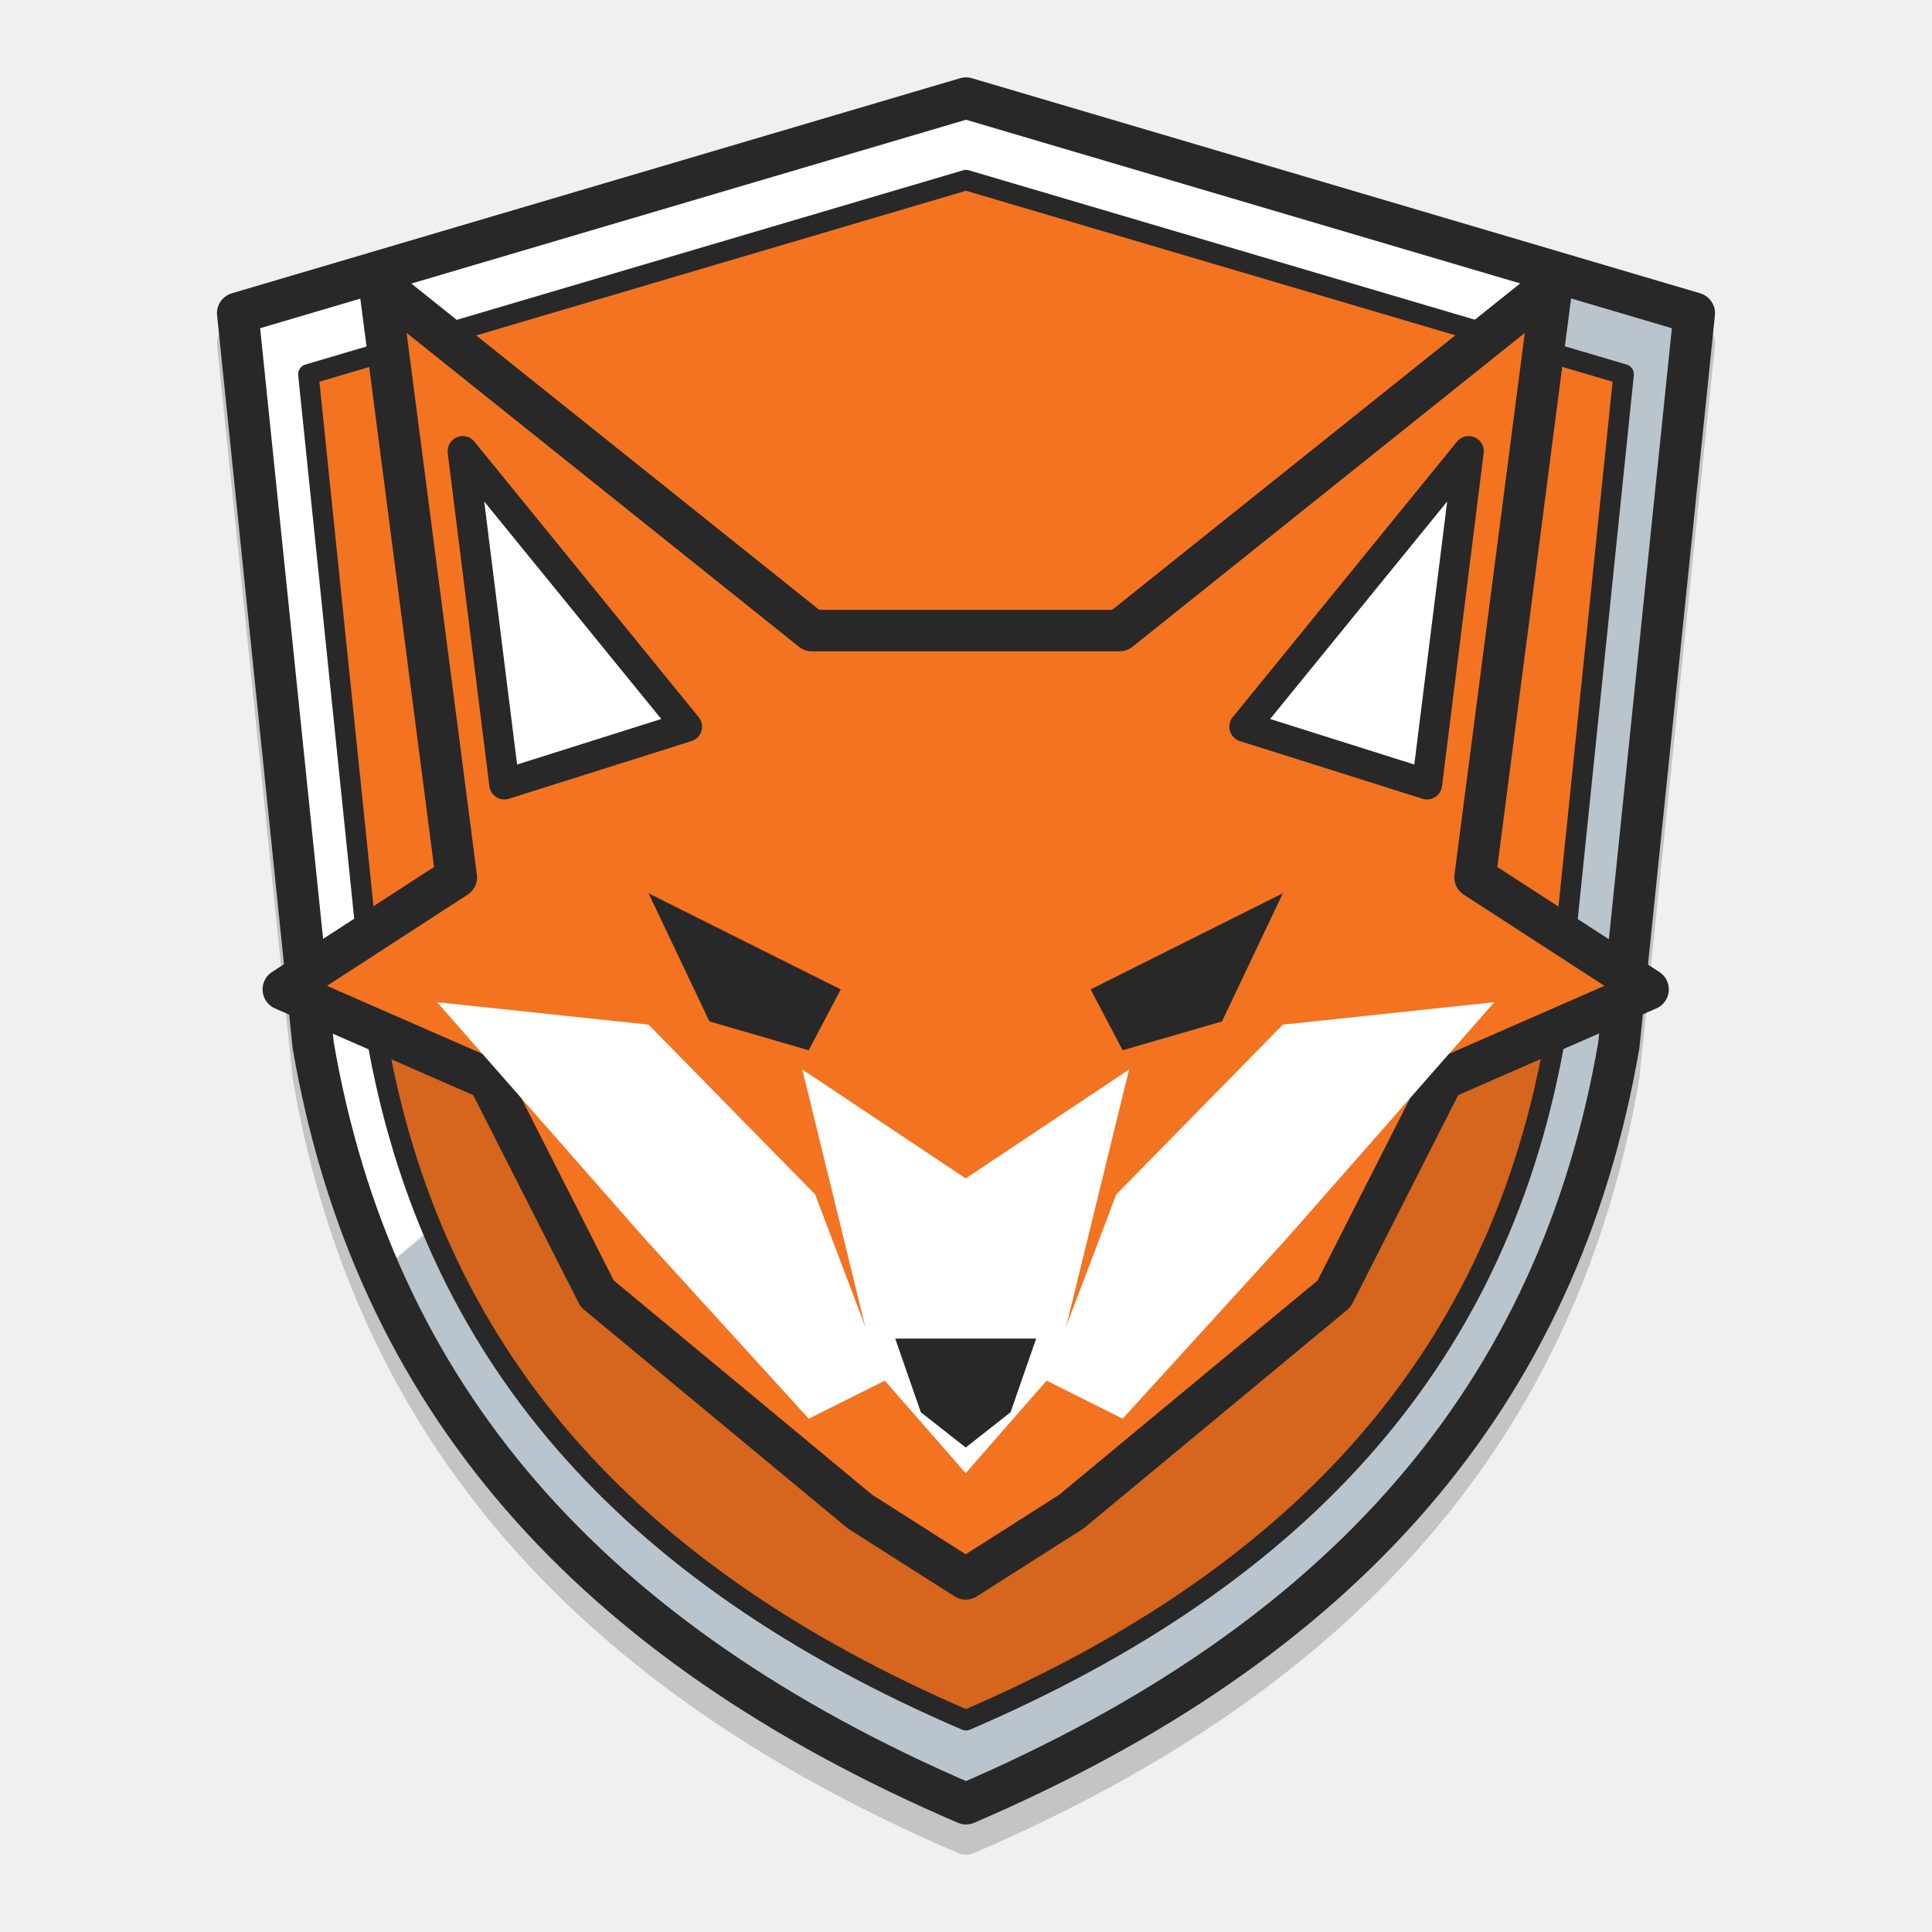
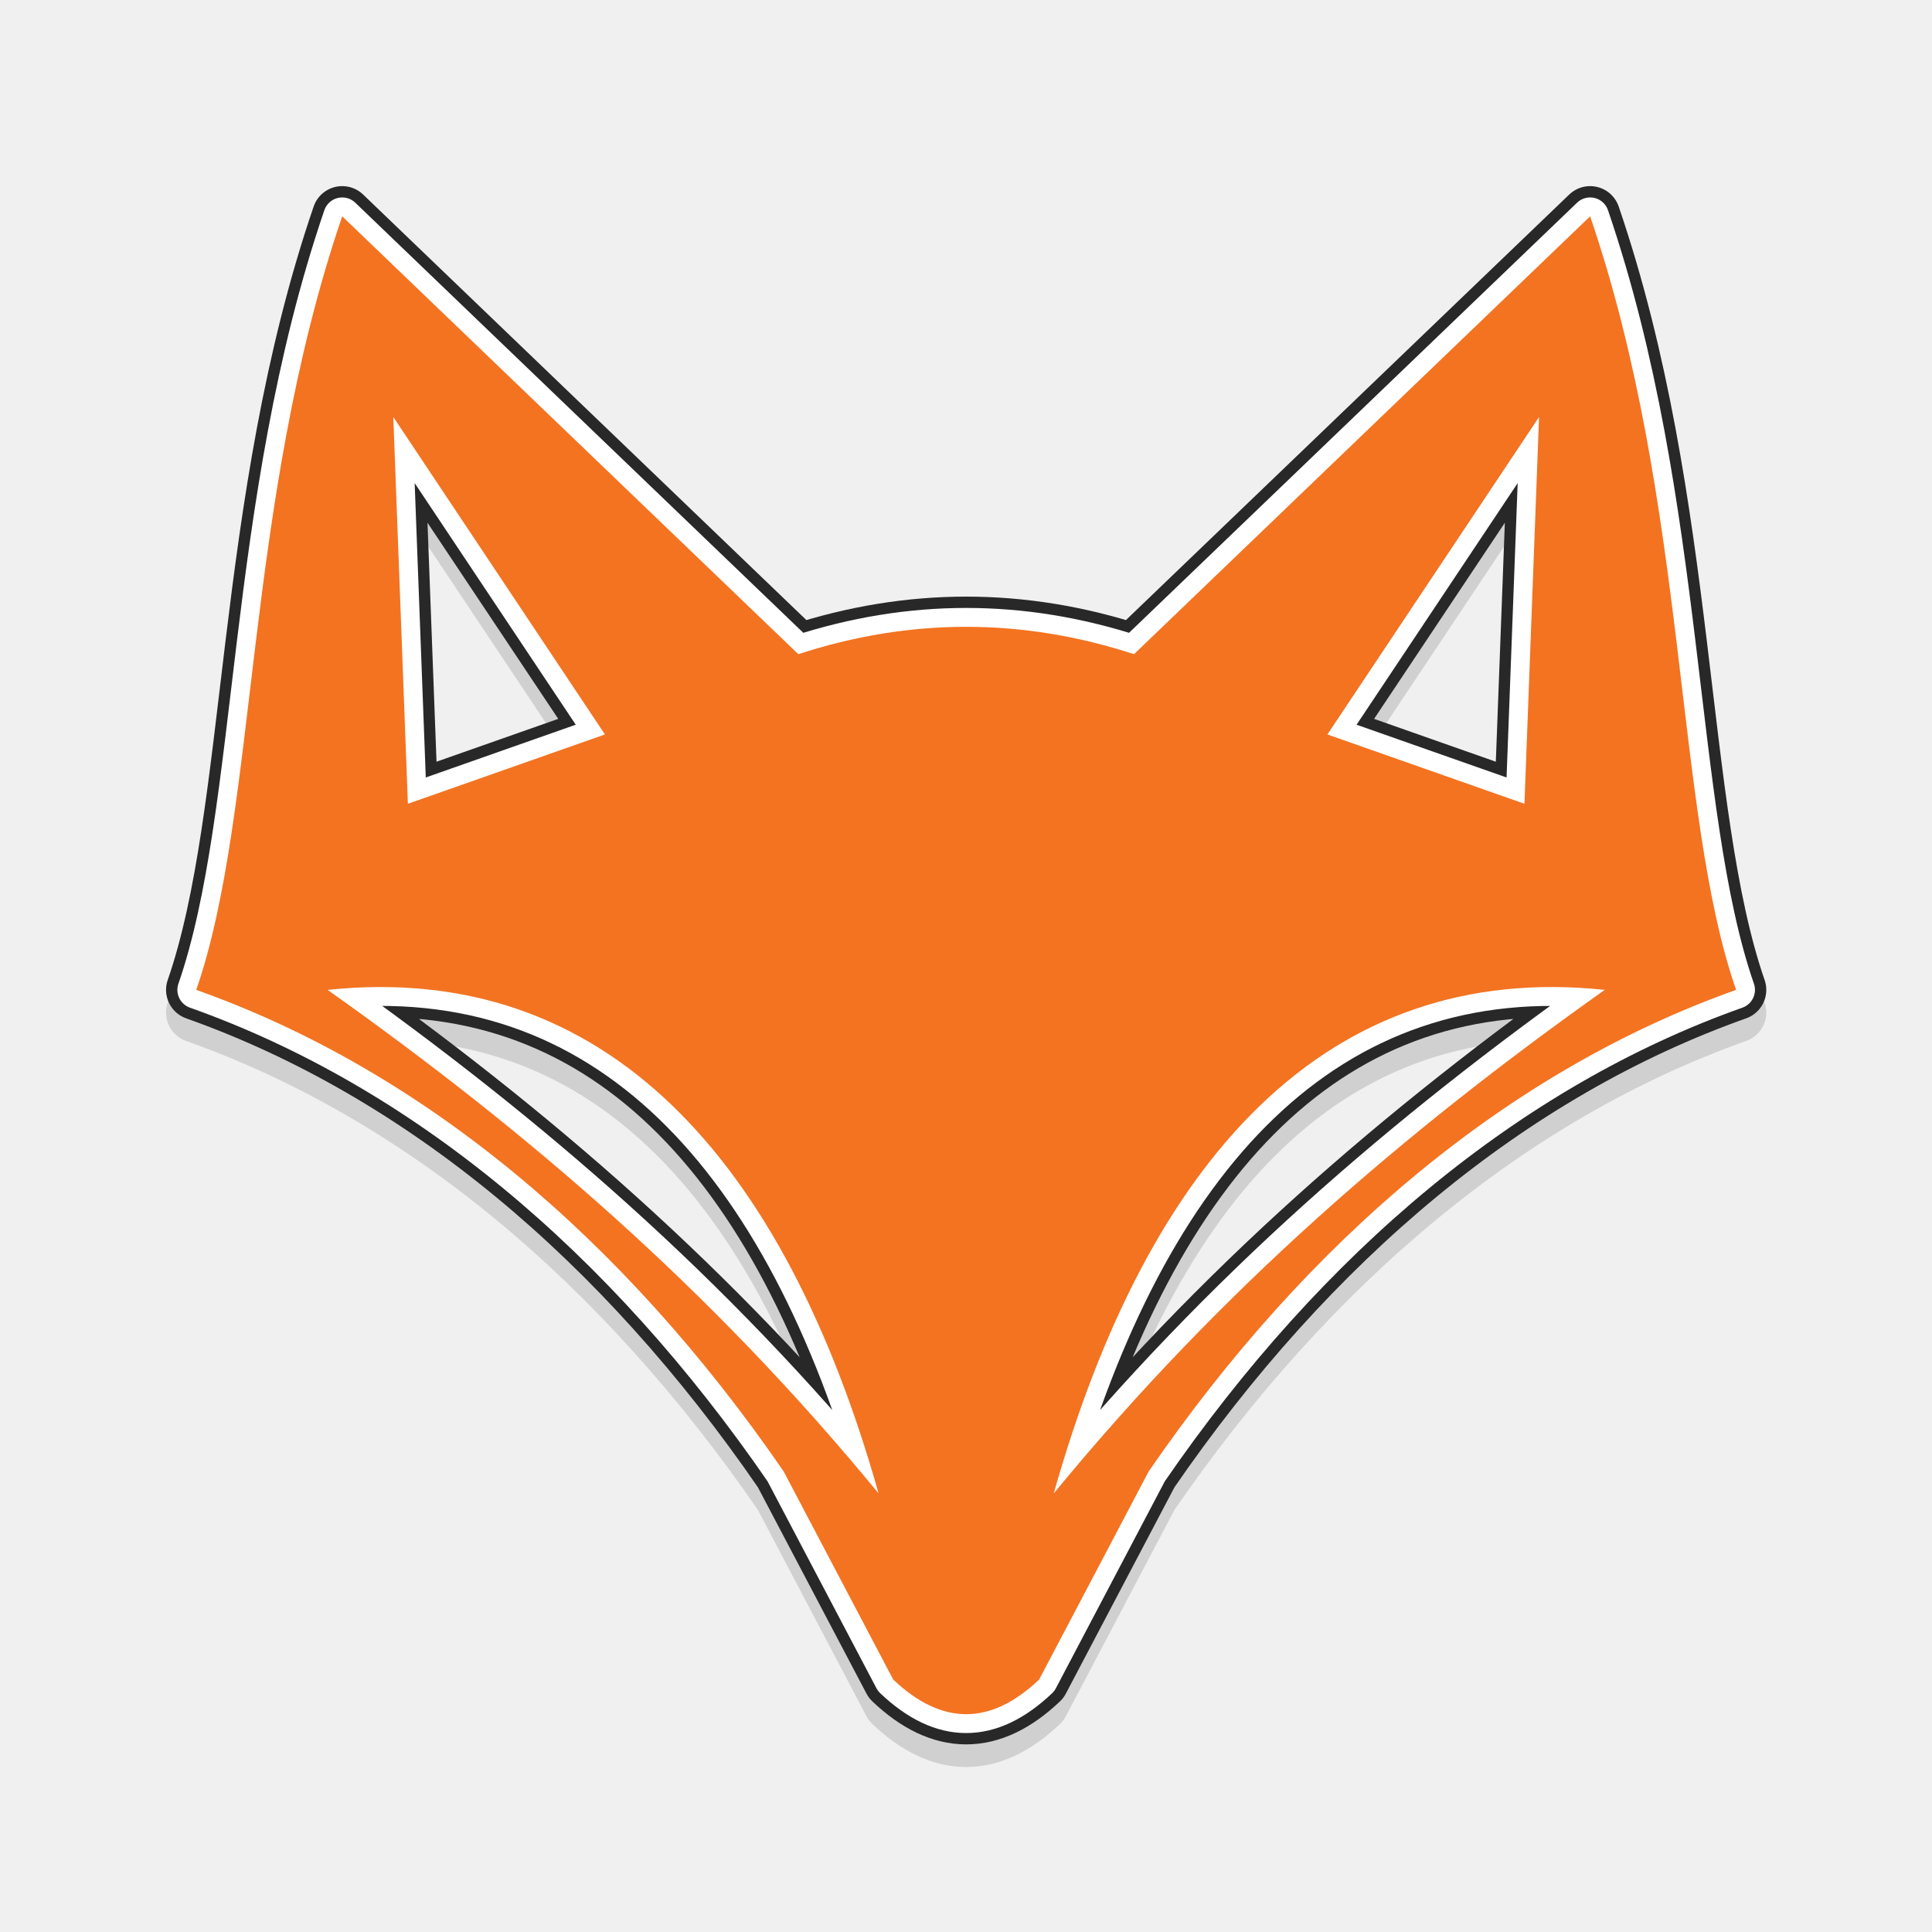
- <svg xmlns="http://www.w3.org/2000/svg" width="512" height="512" viewBox="0 0 512 512" role="img" aria-label="daejeon_redfox mark" data-derived-from-flat="true" data-shadow-offset-y="8" data-shadow-blur="0">
-   <defs>
-     <linearGradient id="metal-bevel" x1="0%" y1="0%" x2="72%" y2="100%" data-levels="2">
-       <stop offset="0%" stop-color="#FFFFFF" />
-       <stop offset="49.9%" stop-color="#FFFFFF" />
-       <stop offset="50%" stop-color="#BAC4CD" />
-       <stop offset="100%" stop-color="#BAC4CD" />
-     </linearGradient>
-     <linearGradient id="face-two-tone" x1="0%" y1="0%" x2="0%" y2="100%" data-levels="2">
-       <stop offset="0%" stop-color="#F37321" />
-       <stop offset="49.9%" stop-color="#F37321" />
-       <stop offset="50%" stop-color="#D6651D" />
-       <stop offset="100%" stop-color="#D6651D" />
-     </linearGradient>
-   </defs>
-   <path d="M256 26 L449 83 L429 277 C413 370 356 435 256 478 C156 435 99 370 83 277 L63 83 Z" fill="#282828" stroke="#282828" stroke-width="11" stroke-linejoin="round" stroke-linecap="round" id="short-shadow" opacity=".22" transform="translate(0 8)" />
-   <g id="crest-geometry" data-flat-colors-max="4">
-     <path id="outer-frame" d="M256 26 L449 83 L429 277 C413 370 356 435 256 478 C156 435 99 370 83 277 L63 83 Z" fill="url(#metal-bevel)" stroke="#282828" stroke-width="11" stroke-linejoin="round" stroke-linecap="round" data-bevel-levels="1" />
-     <g transform="translate(256 250) scale(.903) translate(-256 -250)" data-layer="field">
-       <path id="inner-field" d="M256 26 L449 83 L429 277 C413 370 356 435 256 478 C156 435 99 370 83 277 L63 83 Z" fill="url(#face-two-tone)" stroke="#282828" stroke-width="6" stroke-linejoin="round" stroke-linecap="round" />
+ <svg xmlns="http://www.w3.org/2000/svg" width="512" height="512" viewBox="0 0 512 512" role="img" aria-label="daejeon_redfox mark32" data-derived-from-flat="true" data-shadow-offset-y="6" data-shadow-blur="0">
+   <defs />
+   <g id="short-shadow" transform="translate(0 6)" opacity=".16">
+     <g data-compact="true" transform="translate(8.493 19.611) scale(0.967)">
+       <path d="M85 39 L210 159 Q256 144 302 159 L427 39 C454 118 450 202 467 251 C405 273 350 319 306 383 L276 440 Q256 459 236 440 L206 383 C162 319 107 273 45 251 C62 202 58 118 85 39 Z M99 94 L103 200 L157 181 Z M413 94 L409 200 L355 181 Z M81 251 C157 243 206 297 232 389 C186 333 136 290 81 251 Z M431 251 C355 243 306 297 280 389 C326 333 376 290 431 251 Z" fill="#282828" stroke="#282828" stroke-width="16.549" stroke-linecap="round" stroke-linejoin="round" fill-rule="evenodd" />
+       <path d="M85 39 L210 159 Q256 144 302 159 L427 39 C454 118 450 202 467 251 C405 273 350 319 306 383 L276 440 Q256 459 236 440 L206 383 C162 319 107 273 45 251 C62 202 58 118 85 39 Z M99 94 L103 200 L157 181 Z M413 94 L409 200 L355 181 Z M81 251 C157 243 206 297 232 389 C186 333 136 290 81 251 Z M431 251 C355 243 306 297 280 389 C326 333 376 290 431 251 Z" fill="#282828" stroke="#282828" stroke-width="10.343" stroke-linecap="round" stroke-linejoin="round" fill-rule="evenodd" />
+       <path d="M85 39 L210 159 Q256 144 302 159 L427 39 C454 118 450 202 467 251 C405 273 350 319 306 383 L276 440 Q256 459 236 440 L206 383 C162 319 107 273 45 251 C62 202 58 118 85 39 Z M99 94 L103 200 L157 181 Z M413 94 L409 200 L355 181 Z M81 251 C157 243 206 297 232 389 C186 333 136 290 81 251 Z M431 251 C355 243 306 297 280 389 C326 333 376 290 431 251 Z" fill="#282828" fill-rule="evenodd" />
    </g>
-     <g id="mascot" data-base-contour-width="11" transform="translate(38.575 23.63) scale(0.849)">
-       <path d="M73 61 L208 169 L304 169 L439 61 L415 246 L469 281 L405 309 L371 376 L289 444 L256 465 L223 444 L141 376 L107 309 L43 281 L97 246 Z" fill="#F37321" stroke="#282828" stroke-width="12.952" stroke-linejoin="round" stroke-linecap="round" />
-       <path d="M99 113 L112 217 L169 199 Z" fill="#FFFFFF" stroke="#282828" stroke-width="9.419" stroke-linejoin="round" stroke-linecap="round" />
-       <path d="M413 113 L400 217 L343 199 Z" fill="#FFFFFF" stroke="#282828" stroke-width="9.419" stroke-linejoin="round" stroke-linecap="round" />
-       <path d="M91 285 L157 292 L209 345 L231 403 L207 415 L156 359 L127 326 Z" fill="#FFFFFF" />
-       <path d="M421 285 L355 292 L303 345 L281 403 L305 415 L356 359 L385 326 Z" fill="#FFFFFF" />
-       <path d="M157 251 L217 281 L207 300 L176 291 Z" fill="#282828" />
-       <path d="M355 251 L295 281 L305 300 L336 291 Z" fill="#282828" />
-       <path d="M205 306 L256 340 L307 306 L284 400 L256 432 L228 400 Z" fill="#FFFFFF" />
-       <path d="M234 390 L278 390 L270 413 L256 424 L242 413 Z" fill="#282828" />
+   </g>
+   <g id="identity-geometry">
+     <g id="club-symbol" data-compact="true" transform="translate(8.493 19.611) scale(0.967)">
+       <path d="M85 39 L210 159 Q256 144 302 159 L427 39 C454 118 450 202 467 251 C405 273 350 319 306 383 L276 440 Q256 459 236 440 L206 383 C162 319 107 273 45 251 C62 202 58 118 85 39 Z M99 94 L103 200 L157 181 Z M413 94 L409 200 L355 181 Z M81 251 C157 243 206 297 232 389 C186 333 136 290 81 251 Z M431 251 C355 243 306 297 280 389 C326 333 376 290 431 251 Z" fill="#282828" stroke="#282828" stroke-width="16.549" stroke-linecap="round" stroke-linejoin="round" fill-rule="evenodd" />
+       <path d="M85 39 L210 159 Q256 144 302 159 L427 39 C454 118 450 202 467 251 C405 273 350 319 306 383 L276 440 Q256 459 236 440 L206 383 C162 319 107 273 45 251 C62 202 58 118 85 39 Z M99 94 L103 200 L157 181 Z M413 94 L409 200 L355 181 Z M81 251 C157 243 206 297 232 389 C186 333 136 290 81 251 Z M431 251 C355 243 306 297 280 389 C326 333 376 290 431 251 Z" fill="#FFFFFF" stroke="#FFFFFF" stroke-width="10.343" stroke-linecap="round" stroke-linejoin="round" fill-rule="evenodd" />
+       <path d="M85 39 L210 159 Q256 144 302 159 L427 39 C454 118 450 202 467 251 C405 273 350 319 306 383 L276 440 Q256 459 236 440 L206 383 C162 319 107 273 45 251 C62 202 58 118 85 39 Z M99 94 L103 200 L157 181 Z M413 94 L409 200 L355 181 Z M81 251 C157 243 206 297 232 389 C186 333 136 290 81 251 Z M431 251 C355 243 306 297 280 389 C326 333 376 290 431 251 Z" fill="#F37321" fill-rule="evenodd" />
    </g>
  </g>
</svg>
